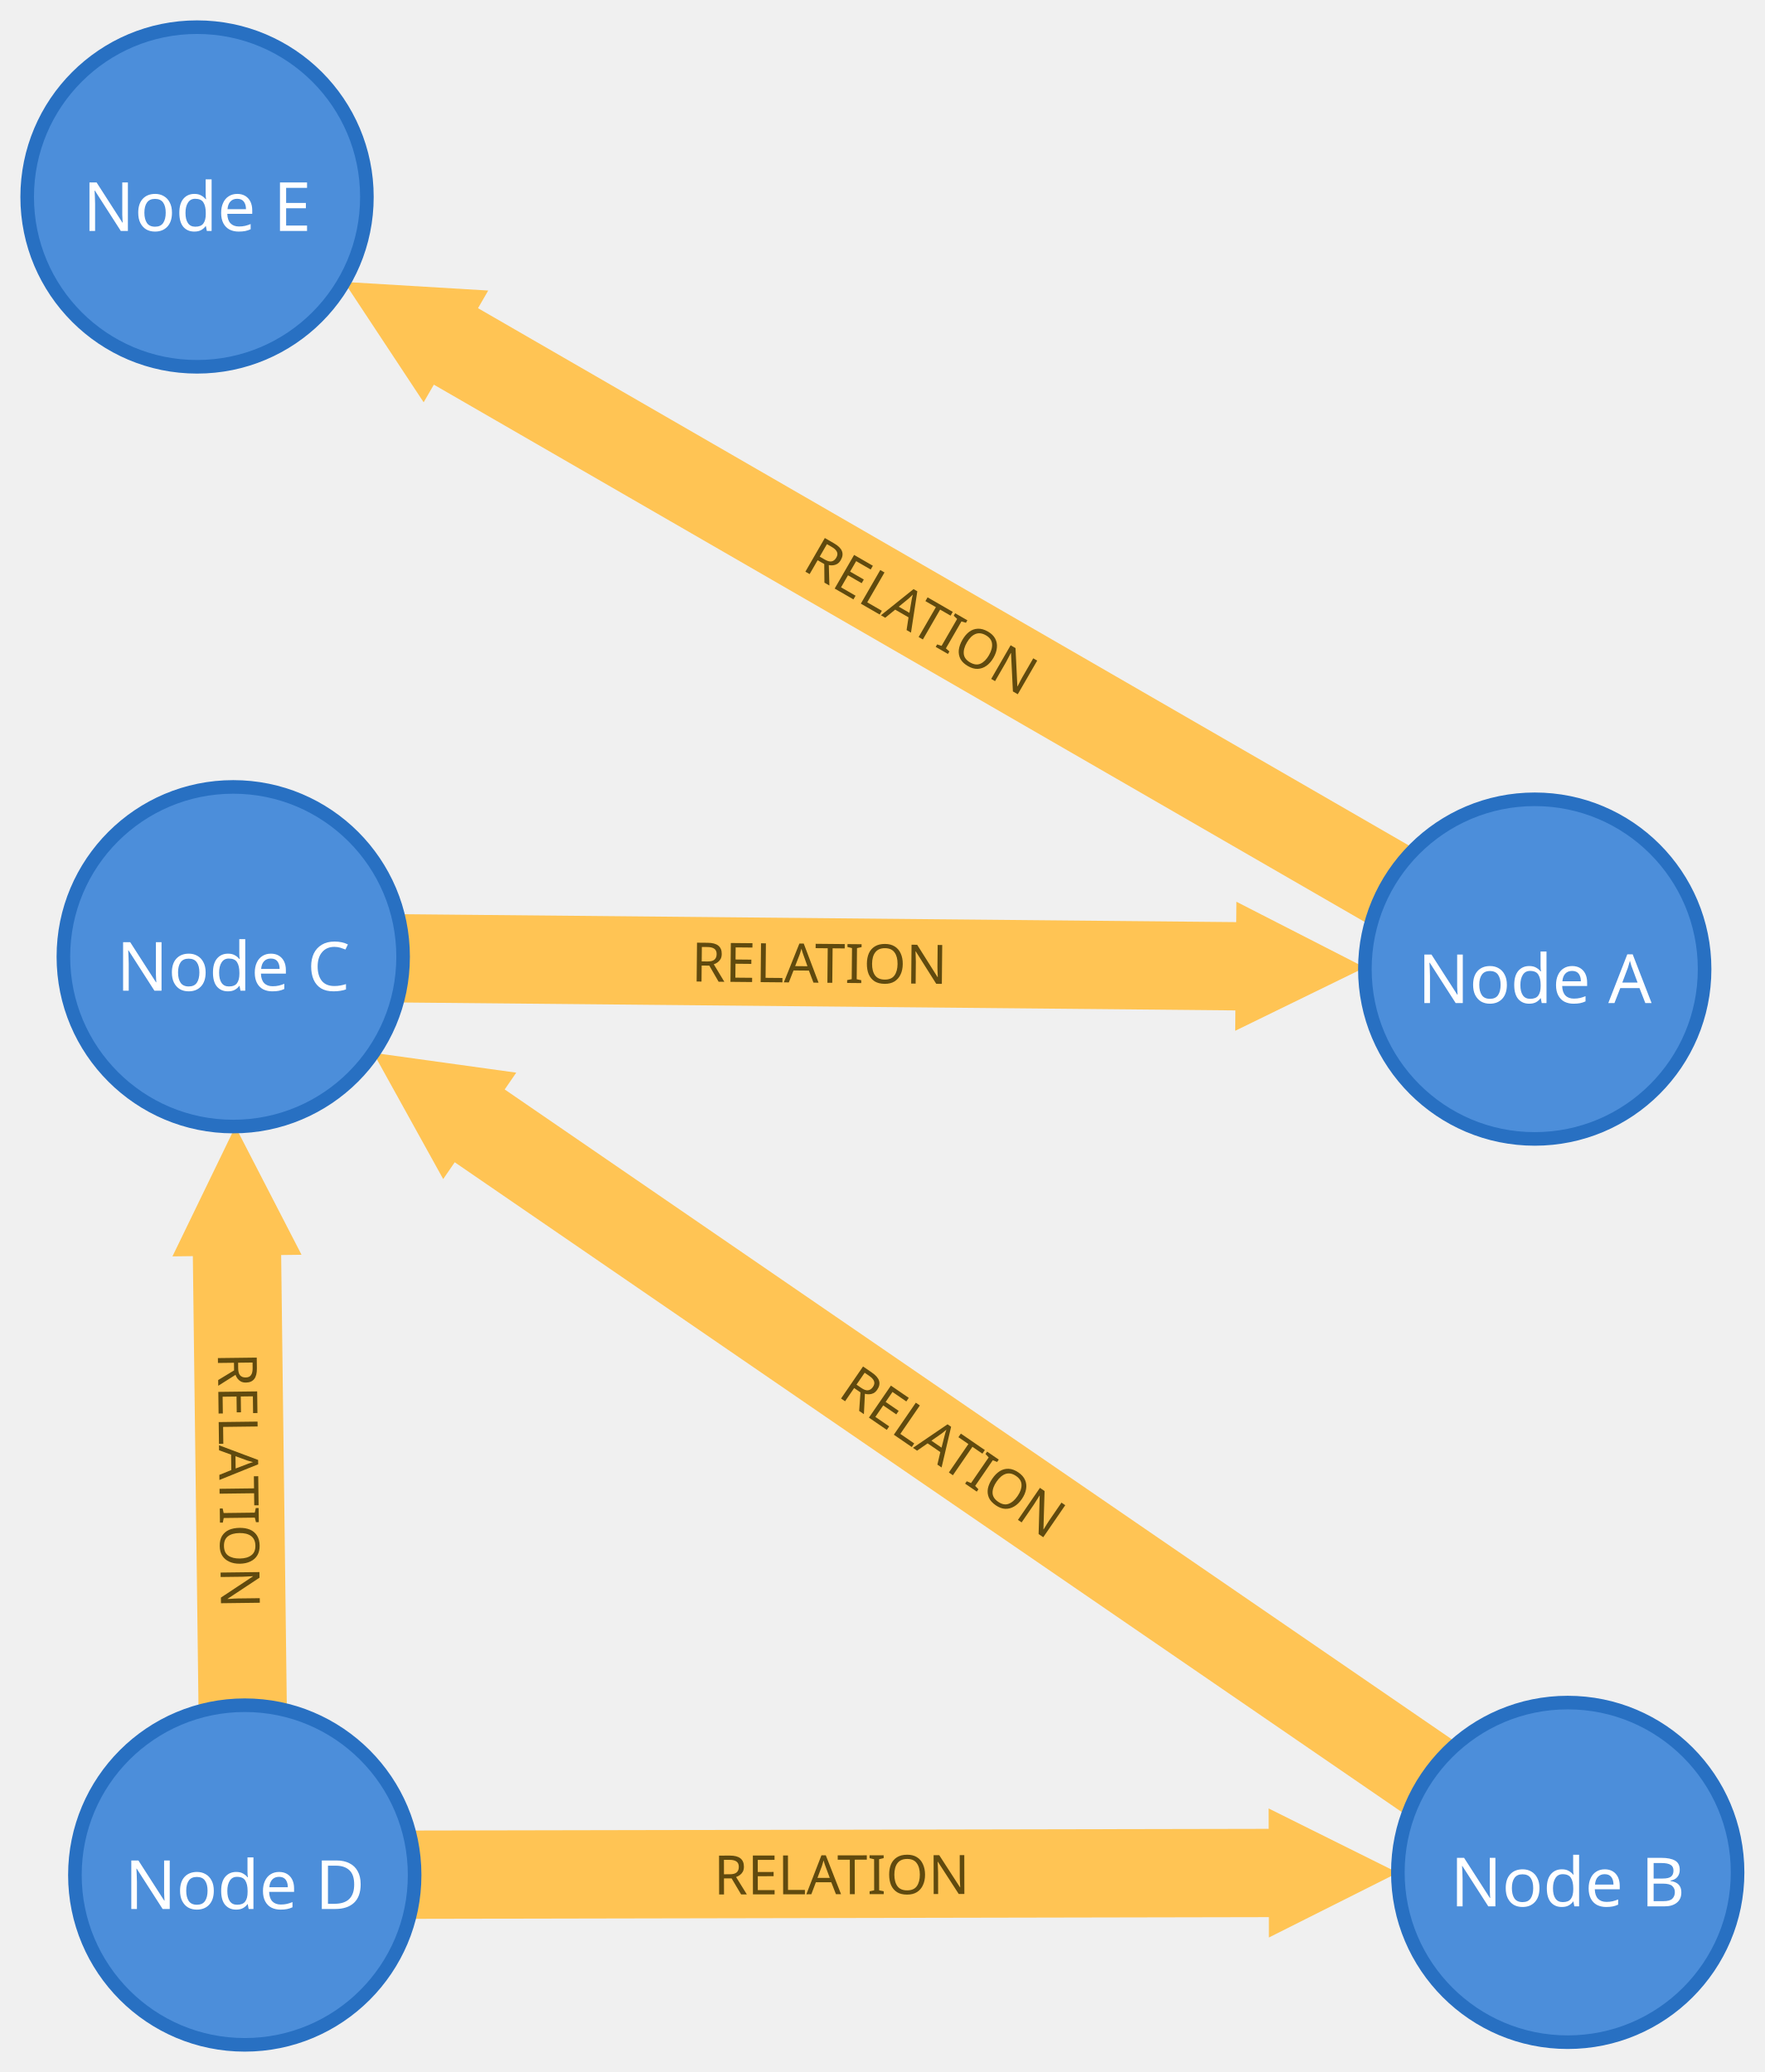
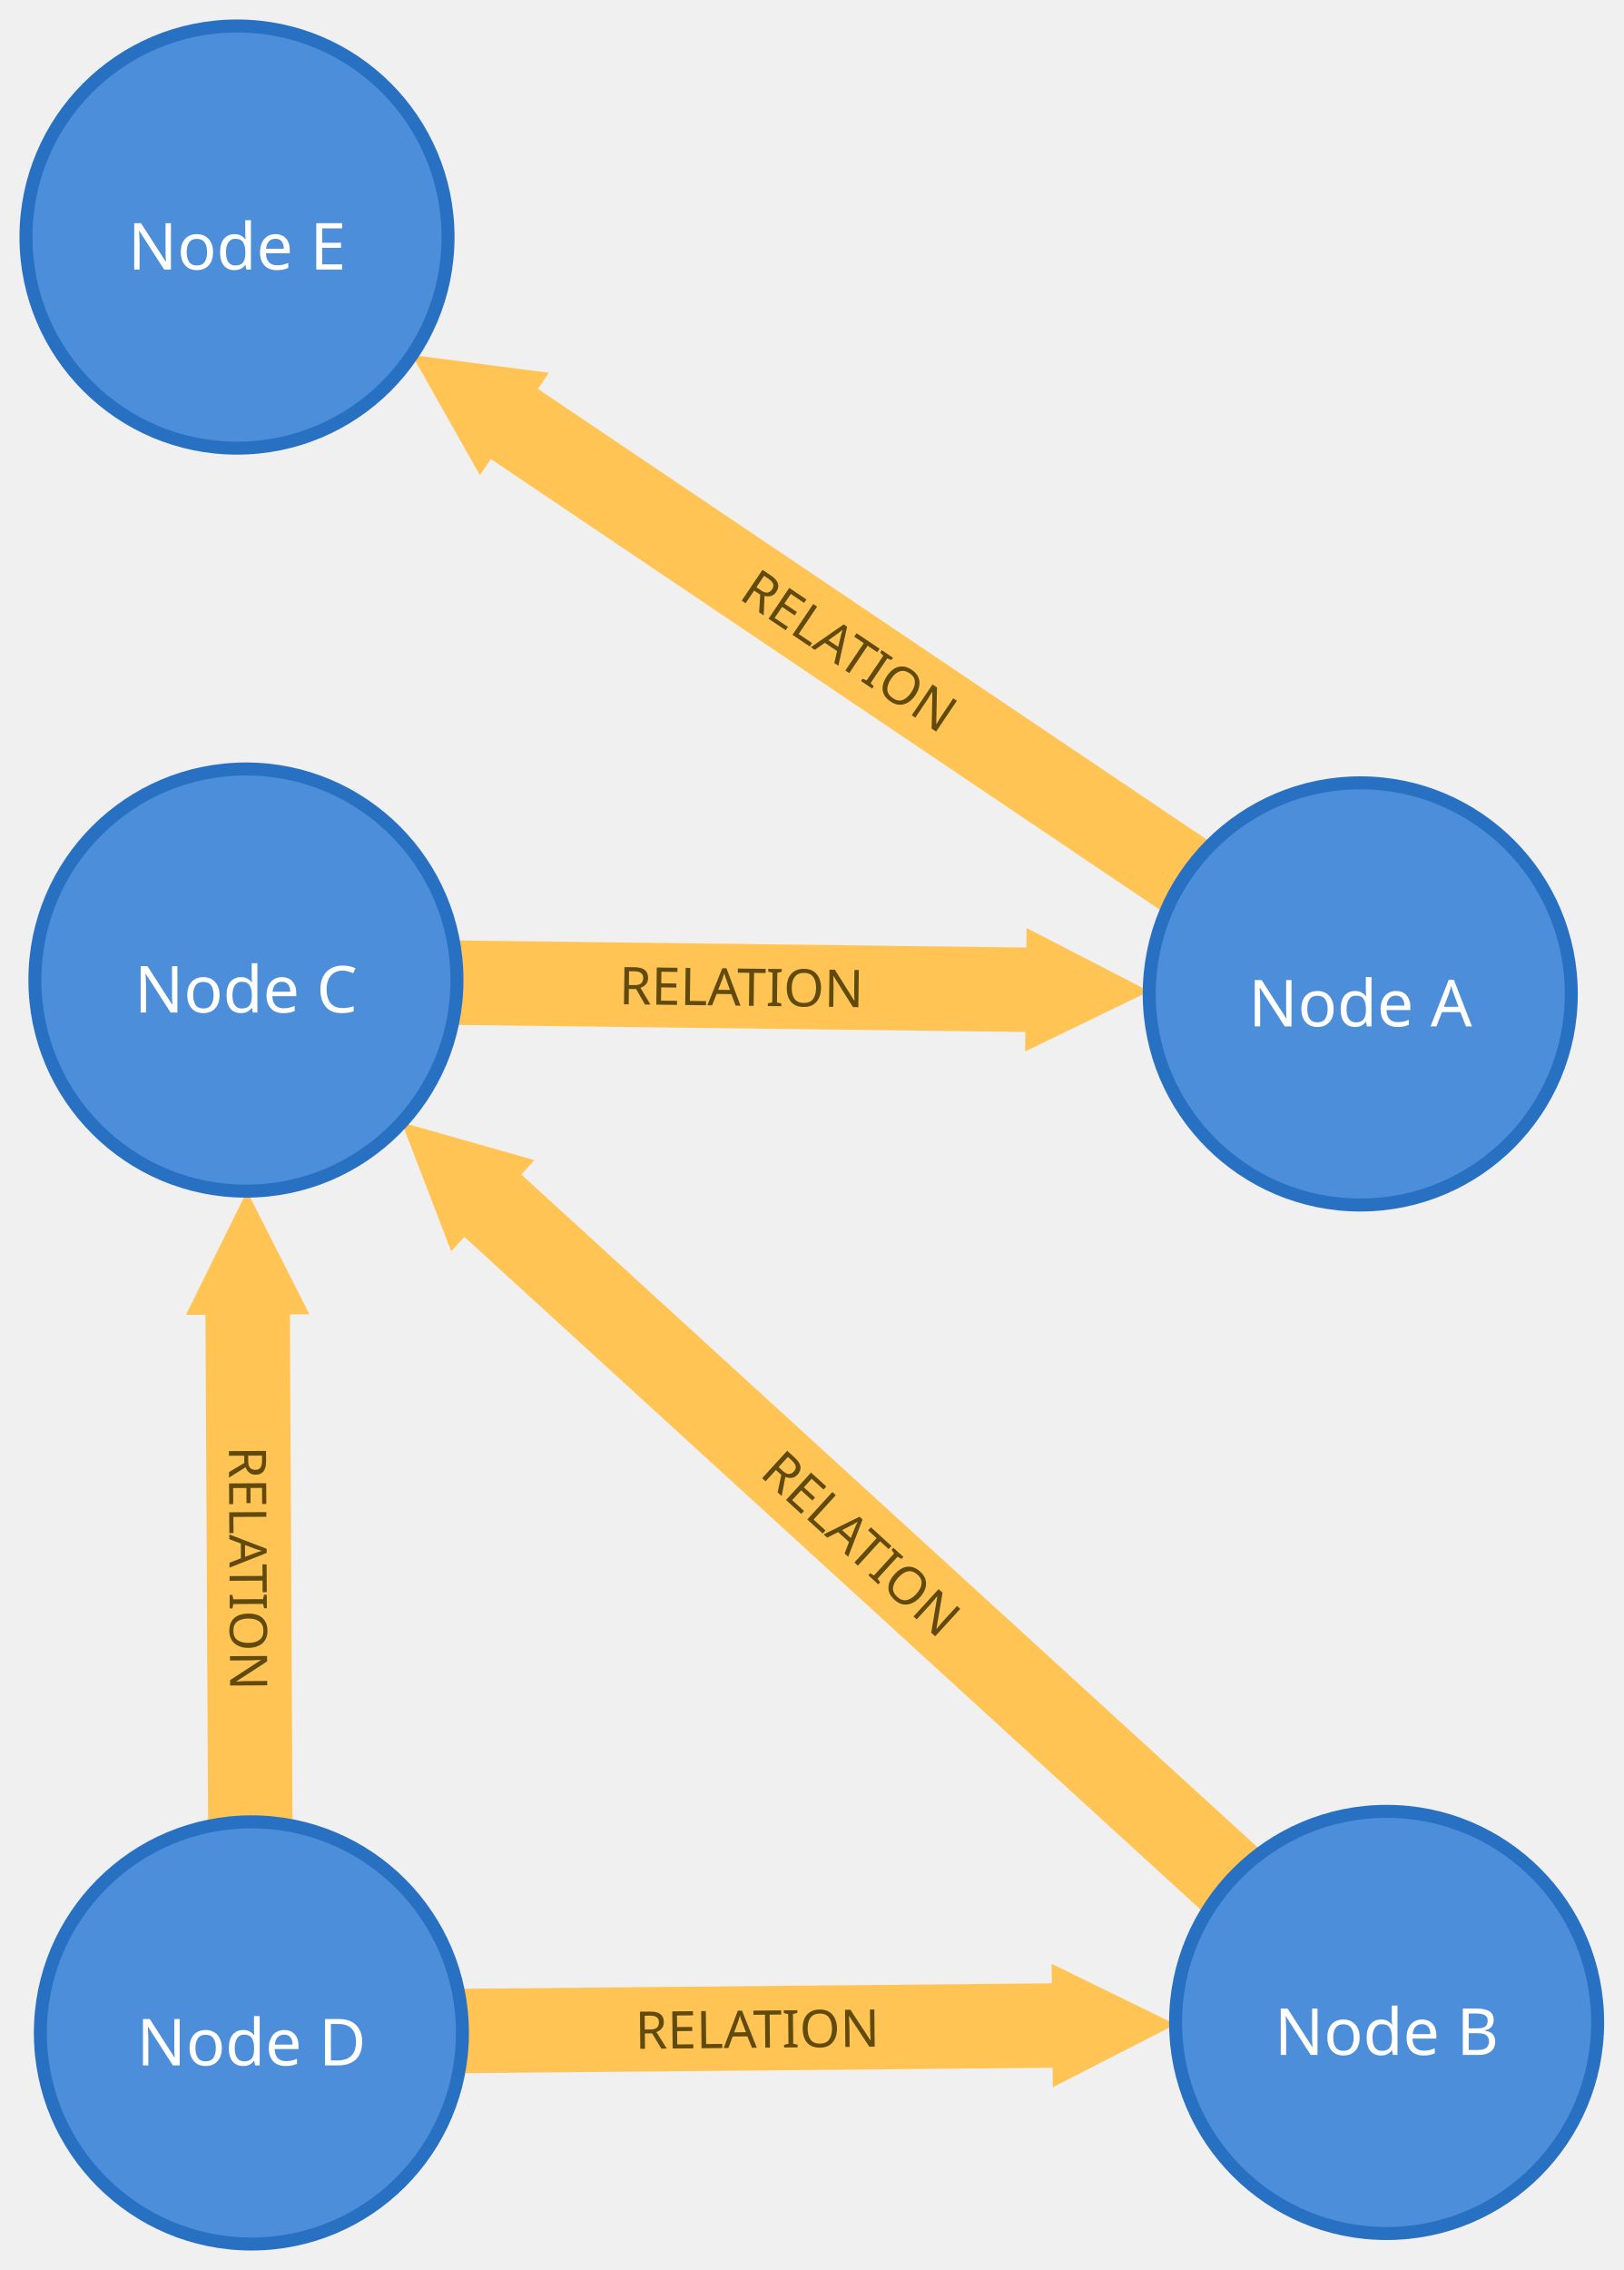
- <svg xmlns="http://www.w3.org/2000/svg" width="259.74" height="305.046" viewBox="-89.513 -55.788 259.74 305.046">
+ <svg xmlns="http://www.w3.org/2000/svg" width="250.043" height="349.501" viewBox="-9.558 -83.507 250.043 349.501">
  <g class="layer relationships">
-     <g class="relationship" transform="translate(136.3737 86.8874) rotate(210.0006)">
-       <path class="outline" fill="#FFC454" stroke="none" d="M 25 6.5 L 183.346 6.5 L 183.346 9.5 L 202.346 0 L 183.346 -9.5 L 183.346 -6.5 L 25 -6.5 Z" />
-       <text text-anchor="middle" pointer-events="none" font-size="8px" fill="#604A0E" x="104.173" y="3" transform="rotate(180 104.173 0)" font-family="sans-serif">RELATION</text>
+     <g class="relationship" transform="translate(29.15745 229.4938) rotate(269.7029)">
+       <path class="outline" fill="#FFC454" stroke="none" d="M 32.5 6.5 L 110.607 6.5 L 110.607 9.5 L 129.607 0 L 110.607 -9.5 L 110.607 -6.5 L 32.5 -6.5 Z" />
+       <text text-anchor="middle" pointer-events="none" font-size="8px" fill="#604A0E" x="71.554" y="3" transform="rotate(180 71.5536 0)" font-family="sans-serif">RELATION</text>
    </g>
-     <g class="relationship" transform="translate(-53.48801 220.2585) rotate(359.8857)">
-       <path class="outline" fill="#FFC454" stroke="none" d="M 25 6.5 L 150.716 6.5 L 150.716 9.5 L 169.716 0 L 150.716 -9.5 L 150.716 -6.5 L 25 -6.5 Z" />
-       <text text-anchor="middle" pointer-events="none" font-size="8px" fill="#604A0E" x="87.858" y="3" font-family="sans-serif">RELATION</text>
+     <g class="relationship" transform="translate(29.15745 229.4938) rotate(359.4705)">
+       <path class="outline" fill="#FFC454" stroke="none" d="M 32.5 6.5 L 123.335 6.5 L 123.335 9.5 L 142.335 0 L 123.335 -9.5 L 123.335 -6.5 L 32.5 -6.5 Z" />
+       <text text-anchor="middle" pointer-events="none" font-size="8px" fill="#604A0E" x="77.917" y="3" font-family="sans-serif">RELATION</text>
    </g>
-     <g class="relationship" transform="translate(-53.48801 220.2585) rotate(269.2815)">
-       <path class="outline" fill="#FFC454" stroke="none" d="M 25 6.5 L 91.204 6.5 L 91.204 9.5 L 110.204 0 L 91.204 -9.5 L 91.204 -6.5 L 25 -6.5 Z" />
-       <text text-anchor="middle" pointer-events="none" font-size="8px" fill="#604A0E" x="58.102" y="3" transform="rotate(180 58.10191 0)" font-family="sans-serif">RELATION</text>
+     <g class="relationship" transform="translate(203.9847 227.8779) rotate(222.4146)">
+       <path class="outline" fill="#FFC454" stroke="none" d="M 32.5 6.5 L 186.441 6.5 L 186.441 9.5 L 205.441 0 L 186.441 -9.5 L 186.441 -6.5 L 32.5 -6.5 Z" />
+       <text text-anchor="middle" pointer-events="none" font-size="8px" fill="#604A0E" x="109.471" y="3" transform="rotate(180 109.4706 0)" font-family="sans-serif">RELATION</text>
    </g>
-     <g class="relationship" transform="translate(141.2276 219.87) rotate(214.4633)">
-       <path class="outline" fill="#FFC454" stroke="none" d="M 25 6.5 L 194.222 6.5 L 194.222 9.5 L 213.222 0 L 194.222 -9.5 L 194.222 -6.5 L 25 -6.5 Z" />
-       <text text-anchor="middle" pointer-events="none" font-size="8px" fill="#604A0E" x="109.611" y="3" transform="rotate(180 109.6109 0)" font-family="sans-serif">RELATION</text>
+     <g class="relationship" transform="translate(28.31679 67.38874) rotate(360.7124)">
+       <path class="outline" fill="#FFC454" stroke="none" d="M 32.5 6.5 L 120.125 6.5 L 120.125 9.5 L 139.125 0 L 120.125 -9.5 L 120.125 -6.5 L 32.5 -6.5 Z" />
+       <text text-anchor="middle" pointer-events="none" font-size="8px" fill="#604A0E" x="76.313" y="3" font-family="sans-serif">RELATION</text>
    </g>
-     <g class="relationship" transform="translate(-55.18349 85.06534) rotate(360.545)">
-       <path class="outline" fill="#FFC454" stroke="none" d="M 25 6.5 L 147.566 6.5 L 147.566 9.5 L 166.566 0 L 147.566 -9.5 L 147.566 -6.5 L 25 -6.5 Z" />
-       <text text-anchor="middle" pointer-events="none" font-size="8px" fill="#604A0E" x="86.283" y="3" font-family="sans-serif">RELATION</text>
+     <g class="relationship" transform="translate(199.9289 69.52268) rotate(213.9656)">
+       <path class="outline" fill="#FFC454" stroke="none" d="M 32.5 6.5 L 157.076 6.5 L 157.076 9.5 L 176.076 0 L 157.076 -9.5 L 157.076 -6.5 L 32.5 -6.5 Z" />
+       <text text-anchor="middle" pointer-events="none" font-size="8px" fill="#604A0E" x="94.788" y="3" transform="rotate(180 94.78776 0)" font-family="sans-serif">RELATION</text>
    </g>
  </g>
  <g class="layer nodes">
-     <g class="node" transform="translate(136.3737,86.8874)">
-       <circle class="outline" cx="0" cy="0" r="25" fill="#4C8EDA" stroke="#2870c2" stroke-width="2px" />
-       <text text-anchor="middle" pointer-events="none" font-family="sans-serif" dy="1.562" font-size="25" fill="#FFFFFF" />
+     <g class="node" transform="translate(29.15745,229.4938)">
+       <circle class="outline" cx="0" cy="0" r="32.5" fill="#4C8EDA" stroke="#2870c2" stroke-width="2px" />
+       <text text-anchor="middle" pointer-events="none" font-family="sans-serif" dy="2.031" font-size="32.5" fill="#FFFFFF" />
+       <text text-anchor="middle" pointer-events="none" y="5" font-size="10px" fill="#FFFFFF" font-family="sans-serif"> Node D</text>
+     </g>
+     <g class="node" transform="translate(203.9847,227.8779)">
+       <circle class="outline" cx="0" cy="0" r="32.5" fill="#4C8EDA" stroke="#2870c2" stroke-width="2px" />
+       <text text-anchor="middle" pointer-events="none" font-family="sans-serif" dy="2.031" font-size="32.5" fill="#FFFFFF" />
+       <text text-anchor="middle" pointer-events="none" y="5" font-size="10px" fill="#FFFFFF" font-family="sans-serif"> Node B</text>
+     </g>
+     <g class="node" transform="translate(28.31679,67.38874)">
+       <circle class="outline" cx="0" cy="0" r="32.5" fill="#4C8EDA" stroke="#2870c2" stroke-width="2px" />
+       <text text-anchor="middle" pointer-events="none" font-family="sans-serif" dy="2.031" font-size="32.5" fill="#FFFFFF" />
+       <text text-anchor="middle" pointer-events="none" y="5" font-size="10px" fill="#FFFFFF" font-family="sans-serif"> Node C</text>
+     </g>
+     <g class="node" transform="translate(199.9289,69.52268)">
+       <circle class="outline" cx="0" cy="0" r="32.5" fill="#4C8EDA" stroke="#2870c2" stroke-width="2px" />
+       <text text-anchor="middle" pointer-events="none" font-family="sans-serif" dy="2.031" font-size="32.5" fill="#FFFFFF" />
      <text text-anchor="middle" pointer-events="none" y="5" font-size="10px" fill="#FFFFFF" font-family="sans-serif"> Node A</text>
    </g>
-     <g class="node" transform="translate(-60.51252,-26.7877)">
-       <circle class="outline" cx="0" cy="0" r="25" fill="#4C8EDA" stroke="#2870c2" stroke-width="2px" />
-       <text text-anchor="middle" pointer-events="none" font-family="sans-serif" dy="1.562" font-size="25" fill="#FFFFFF" />
+     <g class="node" transform="translate(26.94187,-47.00732)">
+       <circle class="outline" cx="0" cy="0" r="32.5" fill="#4C8EDA" stroke="#2870c2" stroke-width="2px" />
+       <text text-anchor="middle" pointer-events="none" font-family="sans-serif" dy="2.031" font-size="32.5" fill="#FFFFFF" />
      <text text-anchor="middle" pointer-events="none" y="5" font-size="10px" fill="#FFFFFF" font-family="sans-serif"> Node E</text>
-     </g>
-     <g class="node" transform="translate(-53.48801,220.2585)">
-       <circle class="outline" cx="0" cy="0" r="25" fill="#4C8EDA" stroke="#2870c2" stroke-width="2px" />
-       <text text-anchor="middle" pointer-events="none" font-family="sans-serif" dy="1.562" font-size="25" fill="#FFFFFF" />
-       <text text-anchor="middle" pointer-events="none" y="5" font-size="10px" fill="#FFFFFF" font-family="sans-serif"> Node D</text>
-     </g>
-     <g class="node" transform="translate(141.2276,219.87)">
-       <circle class="outline" cx="0" cy="0" r="25" fill="#4C8EDA" stroke="#2870c2" stroke-width="2px" />
-       <text text-anchor="middle" pointer-events="none" font-family="sans-serif" dy="1.562" font-size="25" fill="#FFFFFF" />
-       <text text-anchor="middle" pointer-events="none" y="5" font-size="10px" fill="#FFFFFF" font-family="sans-serif"> Node B</text>
-     </g>
-     <g class="node" transform="translate(-55.18349,85.06534)">
-       <circle class="outline" cx="0" cy="0" r="25" fill="#4C8EDA" stroke="#2870c2" stroke-width="2px" />
-       <text text-anchor="middle" pointer-events="none" font-family="sans-serif" dy="1.562" font-size="25" fill="#FFFFFF" />
-       <text text-anchor="middle" pointer-events="none" y="5" font-size="10px" fill="#FFFFFF" font-family="sans-serif"> Node C</text>
    </g>
  </g>
</svg>
